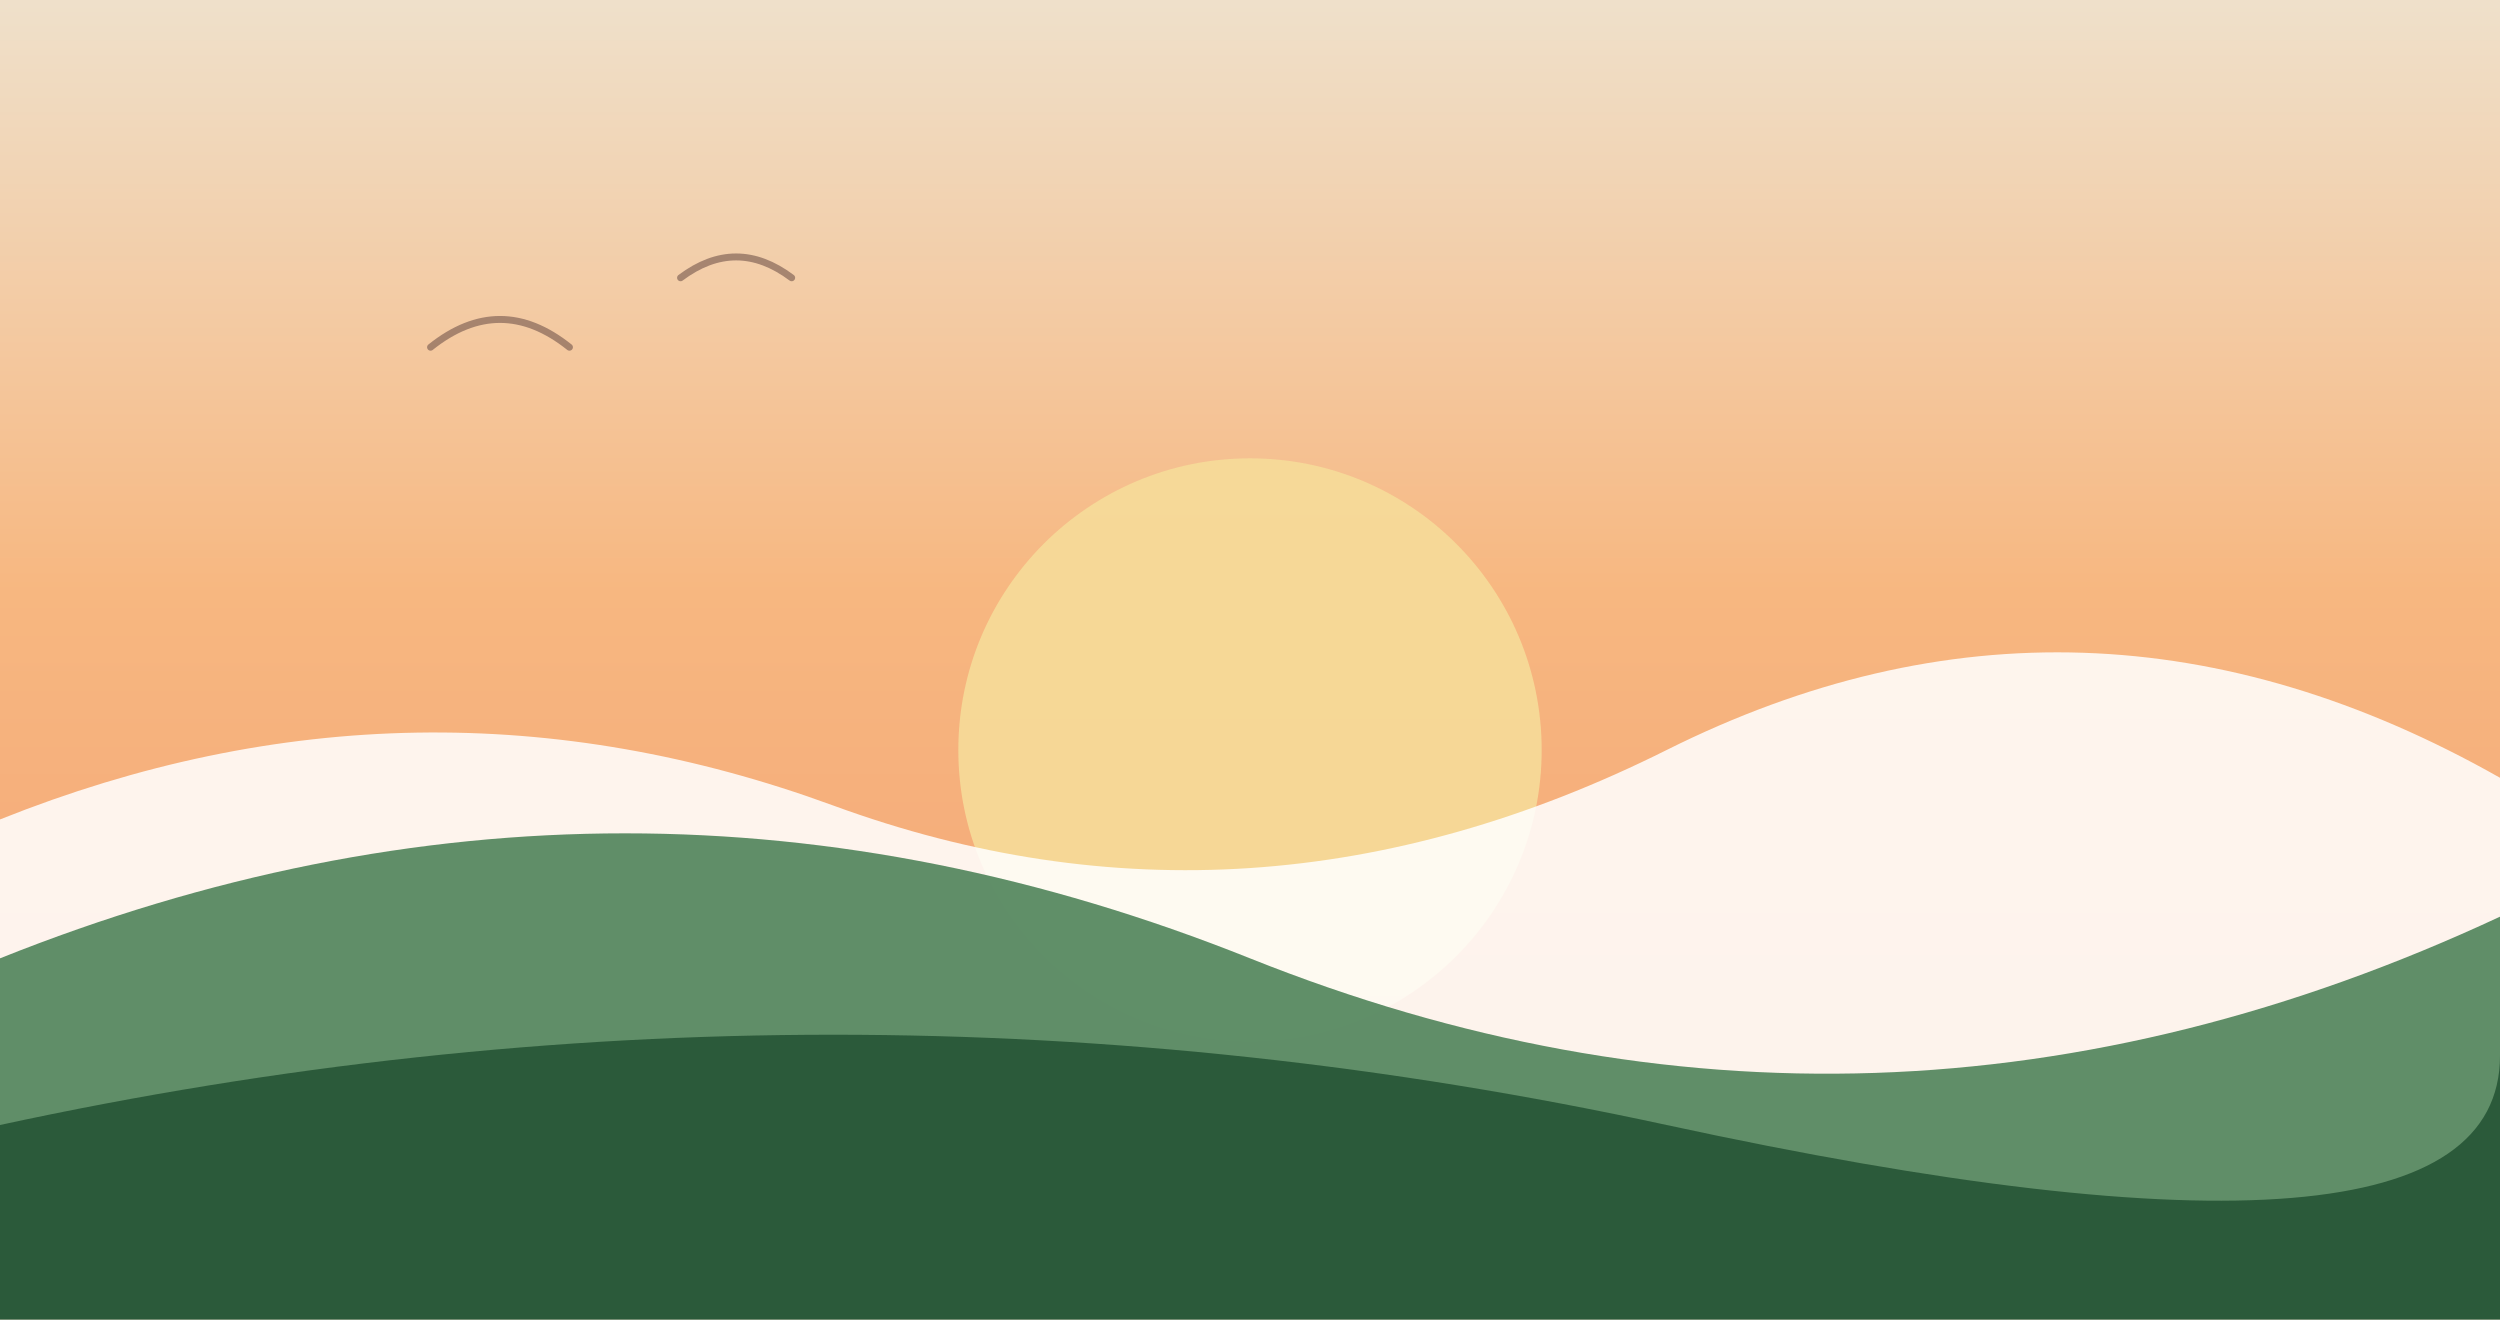
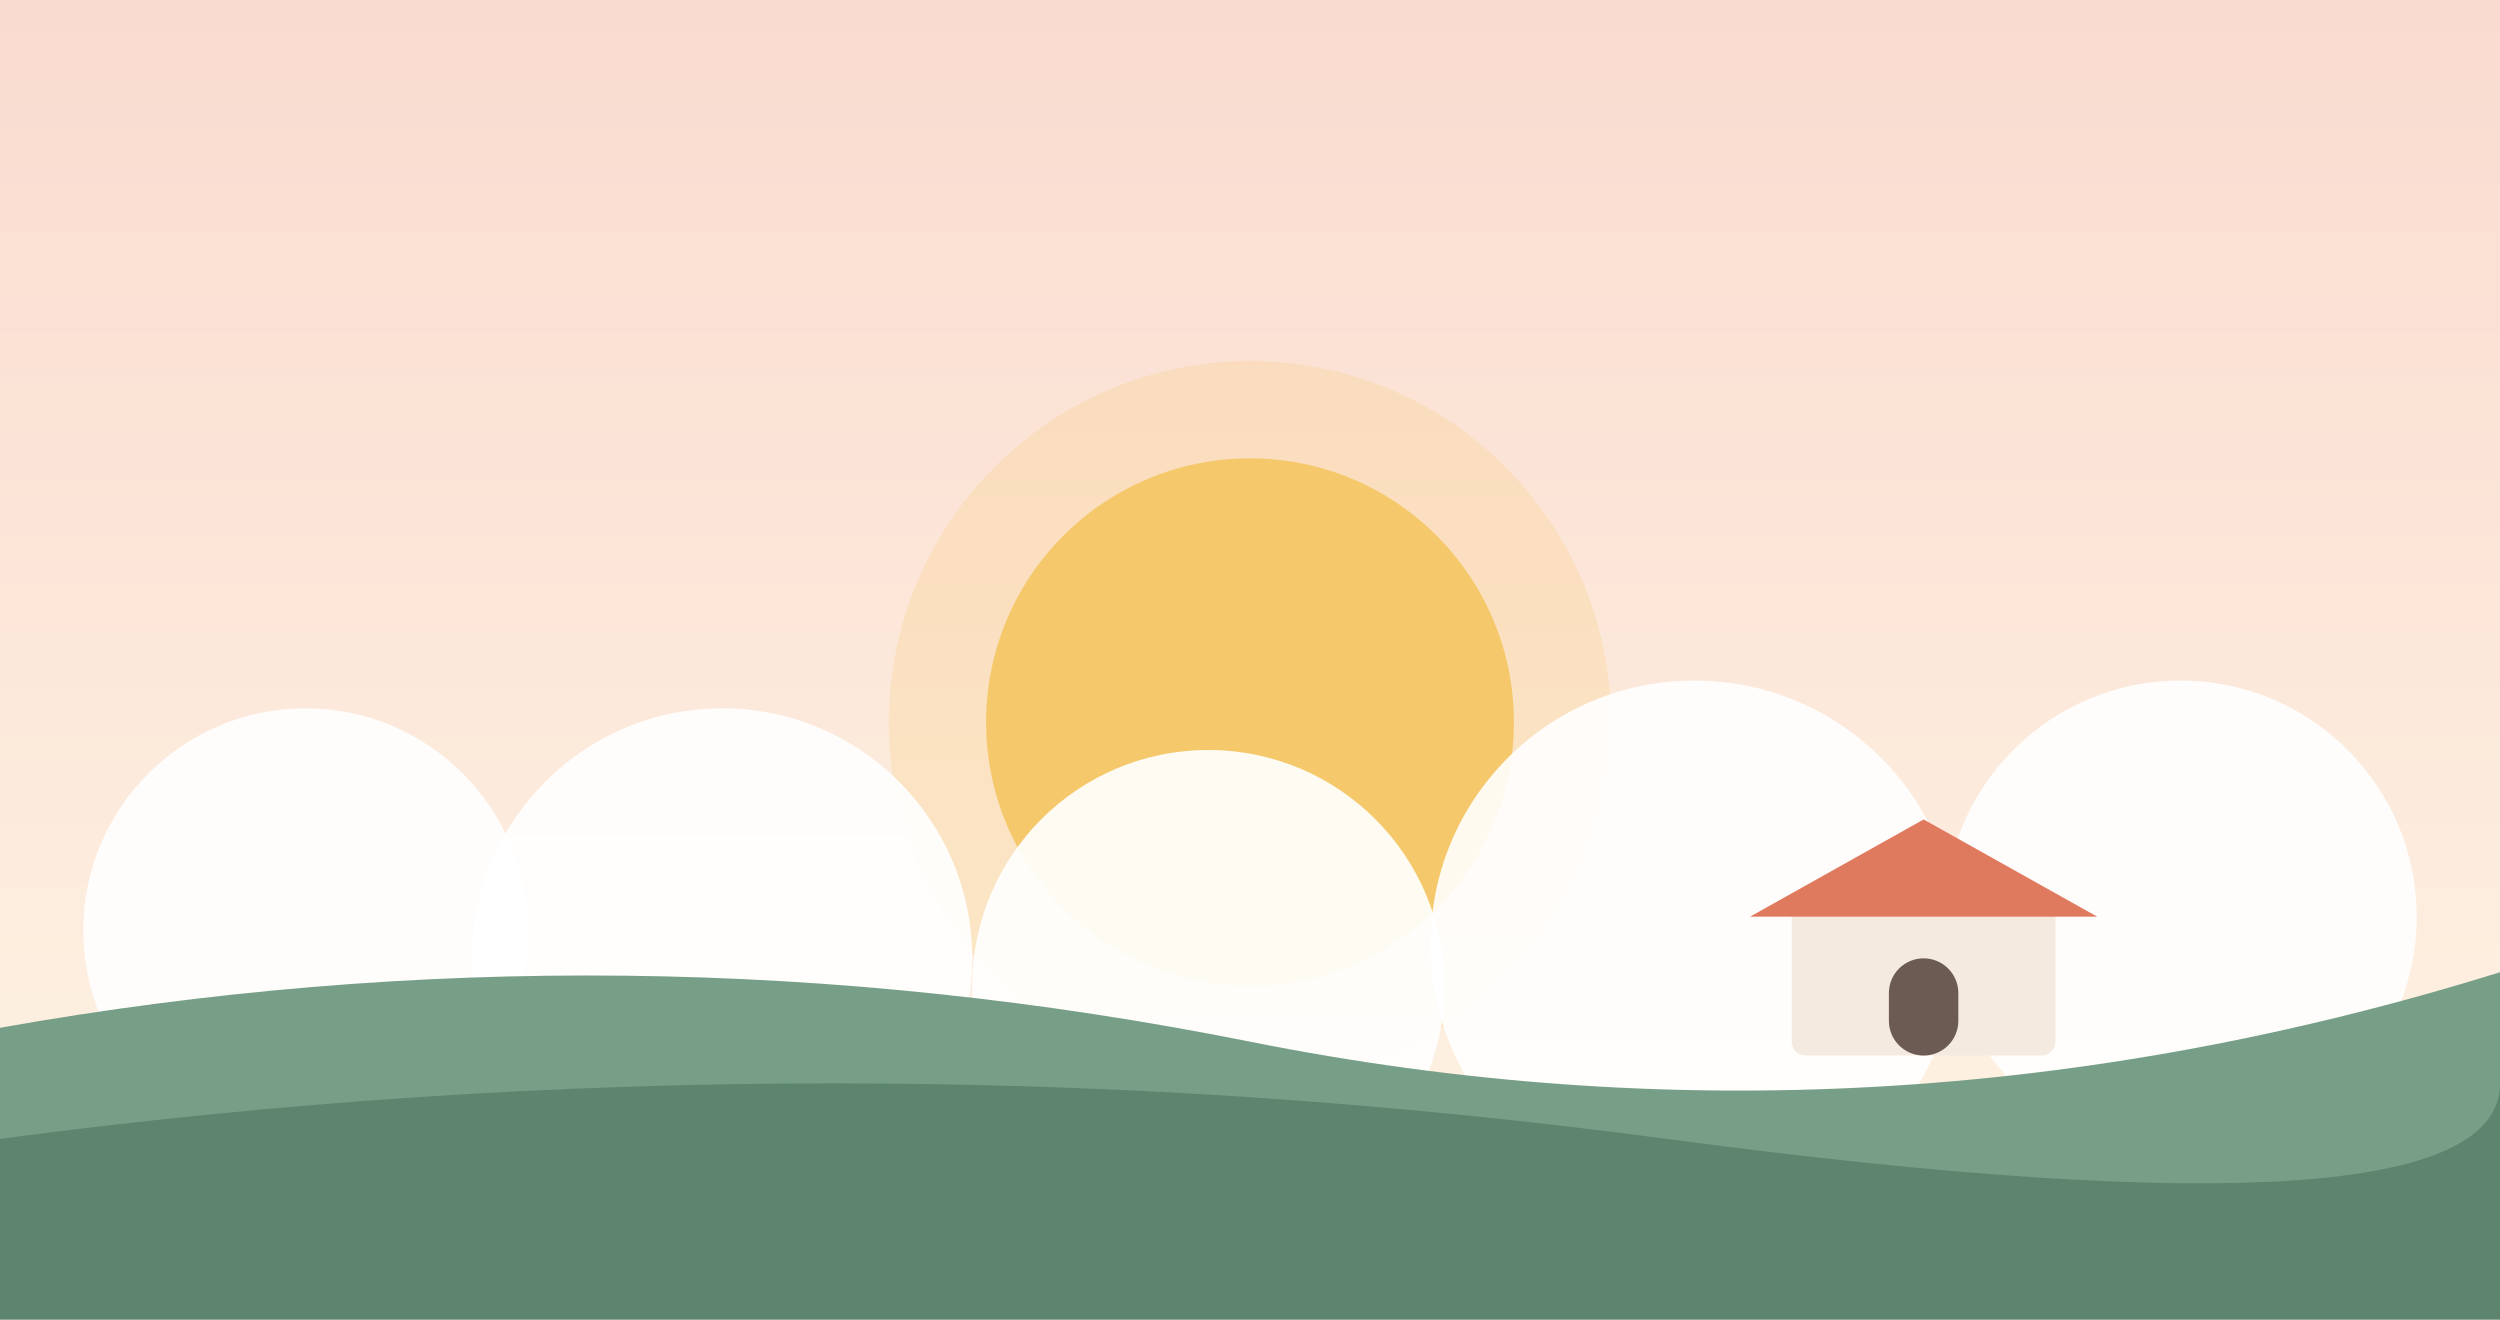
<svg xmlns="http://www.w3.org/2000/svg" viewBox="0 0 360 190">
  <defs>
-     <linearGradient id="sky-nandi" x1="0" y1="0" x2="0" y2="1">
-       <stop offset="0%" stop-color="#EFE0CA" />
-       <stop offset="45%" stop-color="#F7B780" />
-       <stop offset="100%" stop-color="#F29D72" />
+     <linearGradient id="pc-nnd" x1="0" y1="0" x2="0" y2="1">
+       <stop offset="0%" stop-color="#FADBD0" />
+       <stop offset="100%" stop-color="#FEF5E4" />
    </linearGradient>
  </defs>
-   <g>
-     <rect width="360" height="190" fill="url(#sky-nandi)" />
-     <g>
-       <circle cx="180" cy="108" r="42" fill="#F6DC99" opacity="0.9" />
-       <path d="M0 118q60-24 120-2t120-8 120 4v78H0Z" fill="#FFFFFF" opacity="0.86" />
-       <path d="M0 138q90-36 180 0t180-6v58H0Z" fill="#3D784B" opacity="0.82" />
-       <path d="M0 162q120-26 240 0t120-10v38H0Z" fill="#265435" opacity="0.9" />
-     </g>
-     <g stroke="#7C5D52" stroke-linecap="round" fill="none" opacity="0.65">
-       <path d="M62 50q10-8 20 0m16-10q8-6 16 0" />
-     </g>
-   </g>
+   <rect width="360" height="190" fill="url(#pc-nnd)" />
+   <circle cx="180" cy="104" r="38" fill="#F5C96B" />
+   <circle cx="180" cy="104" r="52" fill="#F5C96B" opacity="0.22" />
+   <circle cx="44" cy="134" r="32" fill="#FFFFFF" opacity="0.9" />
+   <circle cx="104" cy="138" r="36" fill="#FFFFFF" opacity="0.92" />
+   <circle cx="174" cy="142" r="34" fill="#FFFFFF" opacity="0.92" />
+   <circle cx="244" cy="136" r="38" fill="#FFFFFF" opacity="0.9" />
+   <circle cx="314" cy="132" r="34" fill="#FFFFFF" opacity="0.9" />
+   <path d="M0 148Q90 132 180 150T360 140V190H0Z" fill="#779F88" />
+   <path d="M0 164Q120 148 240 164T360 156V190H0Z" fill="#5D846E" />
+   <rect x="258" y="130" width="38" height="22" rx="2" fill="#F4EAE0" />
+   <polygon points="252,132 277,118 302,132" fill="#E07A5F" />
+   <rect x="272" y="138" width="10" height="14" rx="5" fill="#6C5B53" />
</svg>
